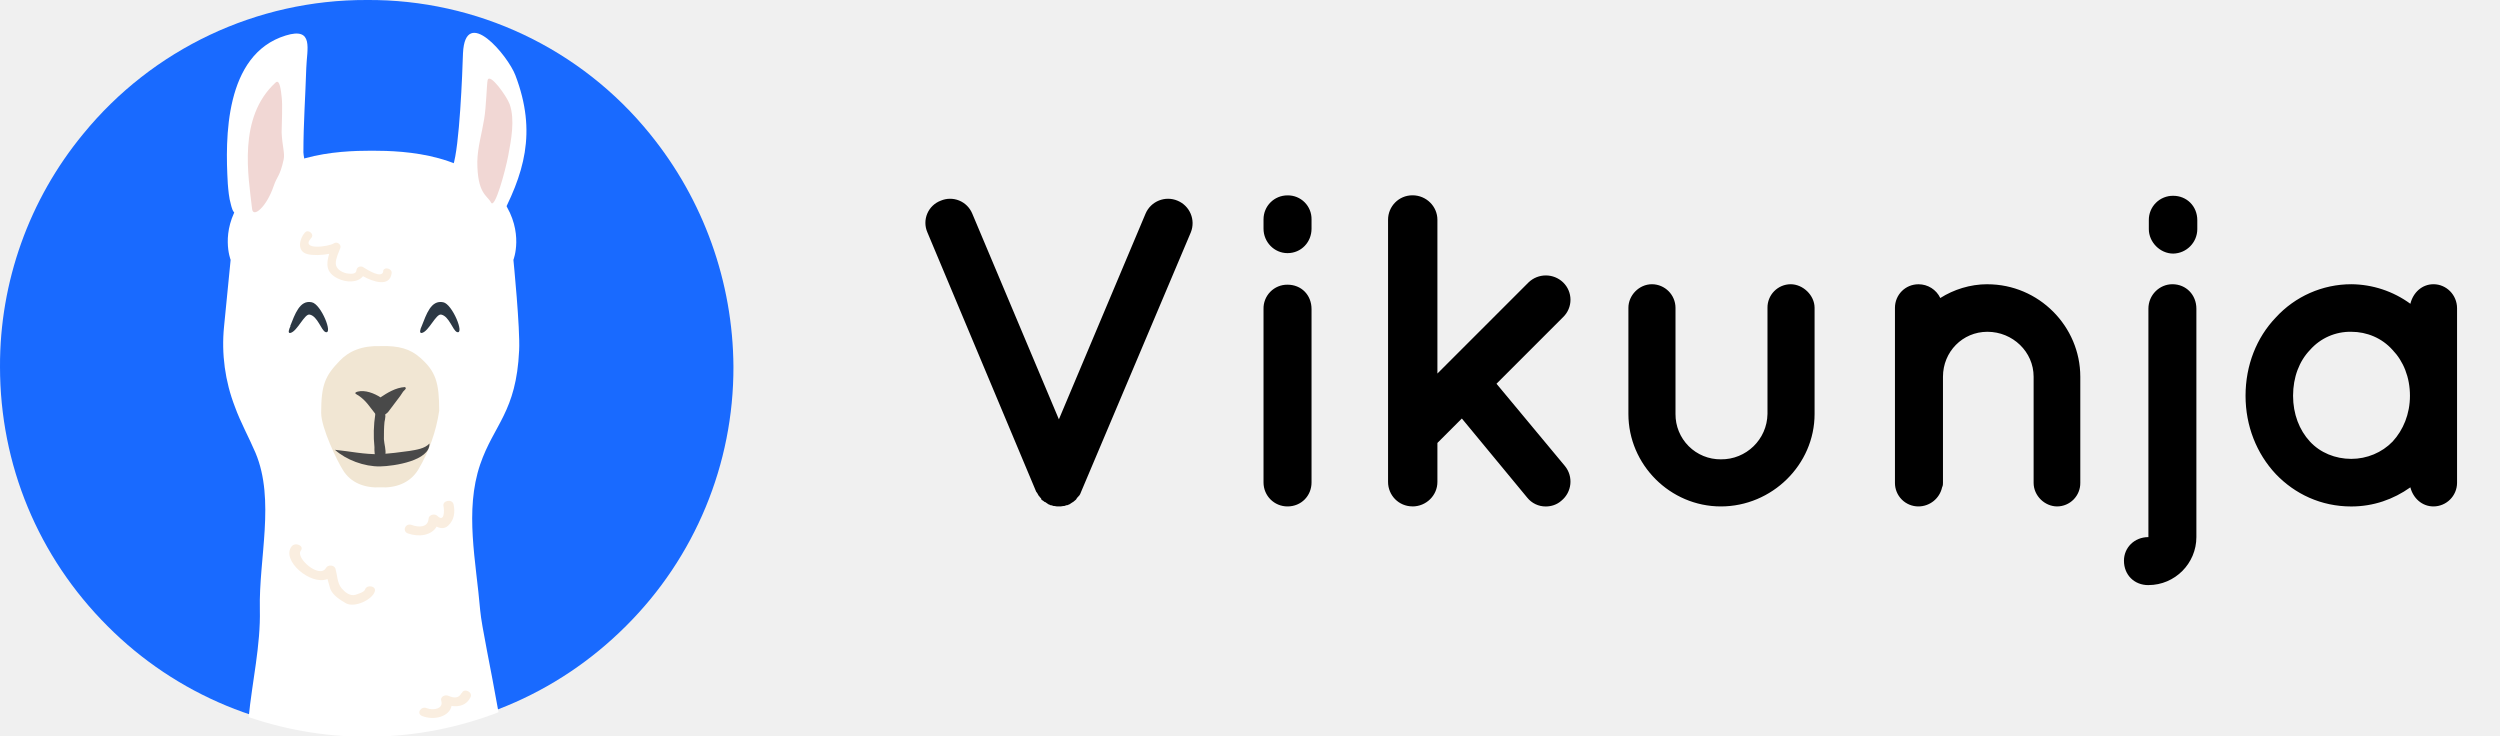
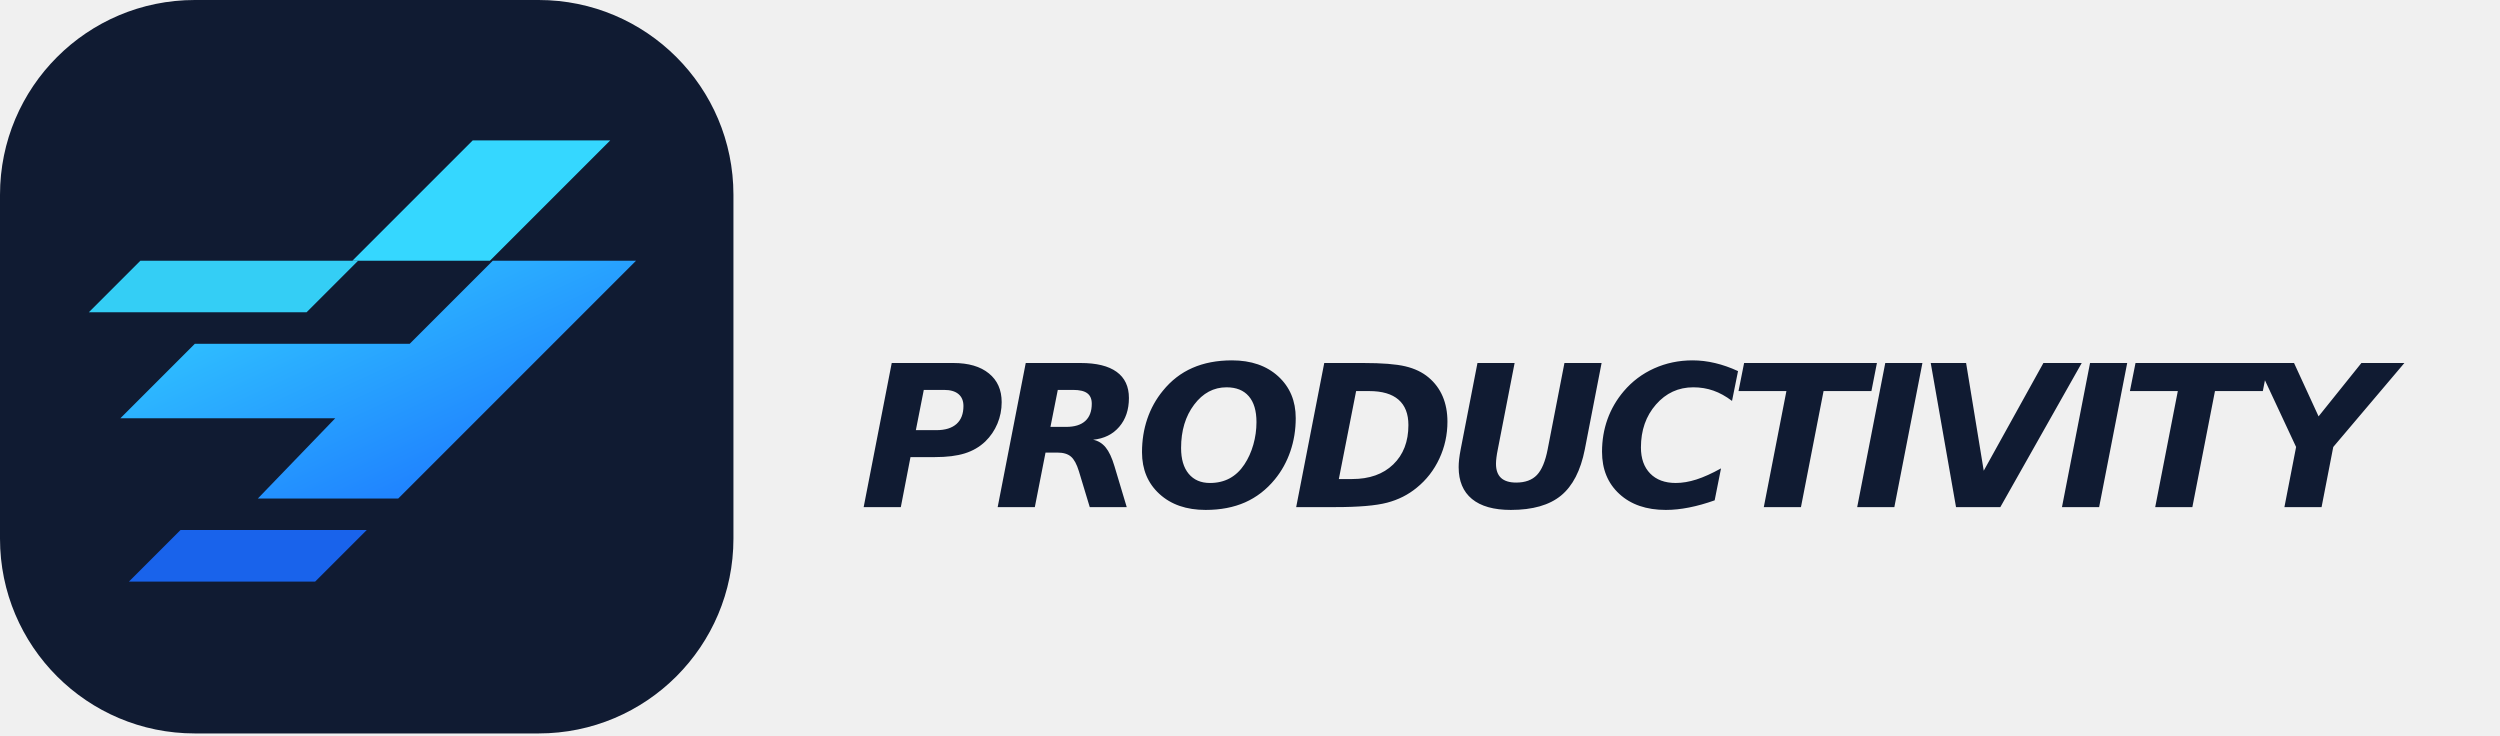
- <svg xmlns="http://www.w3.org/2000/svg" role="img" viewBox="0 0 872.6 256.8" width="872.6" height="256.8" xml:space="preserve">
-   <path fill="#196aff" d="M226.9 46.8A126 126 0 0 0 128 0a127.2 127.2 0 0 0-99 46.8A127 127 0 0 0 0 128c0 34.2 13.3 66.3 37.5 90.5A127.2 127.2 0 0 0 128 256c34.2 0 66.3-13.3 90.5-37.5A127.2 127.2 0 0 0 256 128a130 130 0 0 0-29.1-81.2" />
-   <path fill="#fff" d="M167.6 162.1c4.8-14 12.6-18.2 13.6-39.8.4-7.5-2-31.6-2-31.6s3.8-9.6-3.4-20.3c-11.1-16.7-34-17.8-46-17.8-12.1 0-34.8 1.1-45.9 17.8-7.2 10.7-3.4 20.3-3.4 20.3L78.2 114a60.8 60.8 0 0 0 3.8 28c1.9 5.3 4.9 10.7 7.2 16.1 6.9 16.5 1.1 36.8 1.5 54.6.3 12.6-2.7 25.3-3.9 37.6a127.6 127.6 0 0 0 87.2-1.7c-2.7-15.4-5.9-30-6.4-35.6-1.4-16.9-5.5-34.7 0-50.9" />
-   <path fill="#fff" d="M79.5 64c.2 2.4.4 5 1.1 7.4.2.8.6 2.6 1.5 3 1.2.3 3.5-1.2 4.3-1.8l4.9-3.7 3.2-2.2c1.1-.9 2-2 2.9-3 1.1-1.2 2-2.5 2.8-3.9.7-1 5-1.8 5.7-2.8.7-1.1 0-2.5 0-3.8 0-10 .7-19.7 1-29.4.2-6.6 2.8-14.5-7.2-11.4C78.3 19 78.6 48.5 79.5 63.9M173.7 77.8l-.9-.6c-1.2-1-2.3-1.8-3.3-2.9l-3.8-3.8-3.3-3.5-2-2.4-.7-1.4c-.3-.7-5.3-1.4-4.8-2 .8-1.1 2.7-2 3.2-3.3 2.3-6.5 3.3-32.6 3.5-39.3.8-17 15.7.8 18.3 7.7 7.6 20 3.1 34.5-6.1 51.5" />
-   <path fill="#f1e6d3" d="M153.3 143.4c0-9.9-1.2-13.8-6.7-18.6-3.4-3-7.4-4.2-13.8-4-6.4-.2-11 1.7-14.3 5.2-5 5.2-6.4 8.3-6.4 18.1 0 5.3 5.7 17 7.5 19.8 2.8 4.8 8 6.5 13.2 6.2 5.1.3 10.3-1.4 13.2-6.2a56.4 56.4 0 0 0 7.3-20.5" />
-   <path fill="#f1d7d4" d="M88 73c-1.3-11.5-5.1-32 8.2-44.2 1.5-1.4 1.9 3.2 2.1 5 .4 2.6 0 9.9 0 12.4.2 4.8 1.2 7.3.7 9.5-1.3 6-2.3 5.7-3.5 9.3-2.5 7.3-7.1 11.1-7.5 8M171.4 70.7c1.3 2.4 4.9-10.7 6-16.4 1-5.4 2.4-12.5.5-17.9-1-2.8-7-11.2-7.7-8.4-.3 1.2-.5 9.5-1.2 13.5-.8 5-2.3 9.9-2.4 14.9 0 11.3 3.4 11.7 4.8 14.3" />
-   <path fill="#faeee0" d="M127.4 205.8c-.3.9-2.5 1.5-3.3 1.8-2 .6-3.8-1-4.9-2.3-1.5-1.8-1.5-4.7-2.1-6.8-.4-1.3-2.6-1.5-3.3-.3-2.2 4-10.8-3.5-8.8-6 1.3-1.7-1.9-3.1-3.2-1.5-3.8 4.8 6.6 13.8 12.5 11.4l1 3.5c1 2.3 3.3 3.7 5.5 5 3.1 1.6 9.1-1.3 10-4.1.7-2-2.8-2.6-3.4-.7M154.8 176.7c.3 1.3.4 5.8-2.1 3.4-1-1-3-.4-3.1.9-.2 3.1-3.3 3.2-6 2.2-2.2-.7-3.3 2.3-1.2 3 4 1.4 8.3.6 10-2.4 1.3.7 2.8.8 4-.3 2.2-2 2.5-4.9 1.9-7.5-.5-2-4-1.3-3.5.7M161.1 241.9c-1 1.9-2.6 1.8-4.5 1-1.3-.6-3 .3-2.6 1.7.9 2.7-2.6 3.5-5 2.6-2-.9-3.8 1.8-1.7 2.7 4.2 1.7 9.6.2 10.3-3.5 2.7.4 5.3-.3 6.6-3 1-1.8-2.2-3.4-3-1.5M133.8 94.7c-.5 2.7-5.5-.5-6.8-1.3-1-.8-2.5-.3-2.6 1-.2 1.6-2.5 1.1-3.5 1-2-.5-3.7-1.7-3.7-3.5s1-3.7 1.6-5.4c.4-1.1-1.1-2.3-2.2-1.6-2 1.3-11.9 2.5-8-1.8 1.3-1.3-1-3.3-2.2-1.9-1.8 2-3 6.5.9 7.5 2 .5 5 .4 7.6-.1-1 3.4-1.3 6.5 3 8.6 3 1.5 7 1.5 8.8-.8 3.6 2 9.3 3.9 10-1 .3-1.7-2.7-2.5-3-.7" />
-   <path fill="#494949" d="M116.9 157c5.2.5 10.5 1.7 15.8 1.5 3.3-.2 6.8-.6 10.2-1.1 2.4-.4 5.4-.8 7-2.6.2 6-12.3 7.9-17.2 8-5.6.1-11.9-2.3-15.8-5.8" />
-   <path fill="#494949" d="M131 144.5c-.6 3.9-.7 7.8-.3 11.6 0 1-.2 3.5 1.2 4 1 .4 2.4-.4 2.6-1.4.3-1.6-.4-3.7-.5-5.4 0-2 0-4 .2-6 .2-1.2.8-2.8-.5-3.6-1-.6-2.5-.4-2.7.8" />
-   <path fill="#494949" d="M141.3 135.1c-3.2.2-6.1 2-8.5 3.6-2.1-1.4-5.4-2.7-8-2-1.7.5-.2 1 .4 1.4a15 15 0 0 1 3.2 3c1.4 1.7 2.6 3.5 4 5 1.1-.6 2-1.4 3-2.2l4.3-5.7 1-1.5c.4-.5 1.5-1.2.6-1.6" />
-   <path fill="#2c3844" d="M101.3 113.8c1.6-4 3.3-9.2 7.5-8.3 3.3.6 7.6 11.4 4.8 10.4-1.5-.6-2.7-5.5-5.5-6.1-1.8-.4-4.3 5.8-6.7 6.4-1.1.3-.5-1.4 0-2.4M147.2 113.8c1.6-4 3.2-9.2 7.5-8.3 3.2.6 7.6 11.4 4.8 10.4-1.5-.6-2.7-5.5-5.5-6.1-1.8-.4-4.3 5.8-6.7 6.4-1.1.3-.6-1.4-.1-2.4" />
-   <g fill="currentColor" stroke-width="29.1" font-family="Quicksand" font-size="1163.4" font-weight="700" letter-spacing="0" style="line-height:1.25" word-spacing="0">
-     <path d="M3302.3-1549.4c3.4 2.3 8.1 5.8 10.4 7h1.2s1.2 0 1.2 1.1c2.3 0 7 1.2 9.3 2.4h2.3c3.5 1.1 8.1 1.1 11.6 1.1s7 0 11.7-1.1h2.3c3.5-1.2 5.8-2.4 9.3-2.4 1.1-1.1 1.1-1.1 2.3-1.1 3.5-1.2 7-4.7 9.3-5.8l2.3-1.2c2.4-2.3 4.7-3.5 7-5.8 1.2-1.2 1.2-1.2 2.4-3.5 1.1-2.3 4.6-4.7 5.8-7 1.1 0 1.1 0 1.1-1.2 2.4-2.3 3.5-7 4.7-9.3l287.3-679.4a63.9 63.9 0 0 0-34.9-82.6 64 64 0 0 0-83.7 33.8l-226.9 538.6-226.8-538.6a62.7 62.7 0 0 0-82.6-33.8 62 62 0 0 0-35 82.6l285 679.4c2.4 2.4 4.7 7 5.9 9.3 0 1.2 1.2 1.2 1.2 1.2 1.1 2.3 3.5 4.7 5.8 7 0 2.3 1.1 2.3 1.1 3.5 3.5 2.3 5.9 3.5 8.2 5.8h1.2zM3936.8-2118.3a62.1 62.1 0 0 0-62.8 64v453.7c0 35 28 62.8 62.8 62.8 36.1 0 62.9-27.9 62.9-62.8v-453.7c0-37.2-26.8-64-62.9-64zm62.9-171a61.8 61.8 0 0 0-62.9-62.8c-34.9 0-62.8 27.9-62.8 62.8v24.4c0 35 28 64 62.8 64 36.1 0 62.9-29 62.9-64zM4264-1537.8c36.1 0 65.2-29 65.2-64V-1704l64-64 171 207a61.7 61.7 0 0 0 48.9 23.3c14 0 29-4.6 40.7-15.1a64.5 64.5 0 0 0 9.3-90.7L4483.9-1859l174.5-174.5a63.2 63.2 0 0 0 0-90.7 65.3 65.3 0 0 0-90.7 0l-238.5 238.5v-402.6c0-34.9-29-64-65.2-64-36 0-64 29.1-64 64v686.4c0 35 28 64 64 64zM5316.6-1779.8v-278c0-32.6-30.2-61.7-62.8-61.7a61 61 0 0 0-60.5 61.7v278a120.7 120.7 0 0 1-122.1 118.7 117.7 117.7 0 0 1-118.7-118.7v-278a62 62 0 0 0-61.6-61.7c-33.8 0-61.7 29.1-61.7 61.7v278c0 132.7 109.3 242 242 242 133.8 0 245.4-109.3 245.4-242zM5769-2119.5c-45.3 0-88.4 14-123.3 36.1a63 63 0 0 0-57-36c-34.9 0-61.7 27.9-61.7 61.6v458.3a61.3 61.3 0 0 0 61.7 61.7 63.6 63.6 0 0 0 61.7-50c2.3-4.7 2.3-8.1 2.3-11.6v-278c0-65.2 51.2-117.6 116.3-117.6 66.3 0 121 52.4 121 117.5v278c0 33.8 29.1 61.7 61.7 61.7a61 61 0 0 0 60.5-61.6v-278c0-131.5-108.2-242-243.2-242zM6255.6-2199.7a64.3 64.3 0 0 0 62.9-64v-23.3c0-37.2-28-64-62.9-64a63 63 0 0 0-64 64v23.3c0 33.7 29.1 64 64 64zm-65.1 867.8c69.8 0 125.6-57 125.6-125.6v-598c0-36-26.7-64-62.8-64-33.7 0-62.8 28-62.8 64v598c-37.2 0-64 28-64 61.7 0 37.2 26.8 64 64 64zM6998.5-2056.6c0-35-28-62.9-61.7-62.9-30.2 0-53.5 22.1-60.5 51.2a265.2 265.2 0 0 0-154.7-51.2 268 268 0 0 0-197.8 87.3c-50 52.3-79 124.5-79 204.7 0 79.2 29 151.3 79 204.8 50 52.4 118.7 85 197.8 85 58.2 0 110.5-18.7 154.7-50.1 7 28 30.3 50 60.5 50a62 62 0 0 0 61.7-61.6v-228zm-168.7 349c-28 29-67.5 45.3-108.2 45.3-41.9 0-81.4-16.2-108.2-45.3-28-30.3-44.2-72.2-44.2-119.9 0-48.8 16.3-90.7 44.2-119.8a140.3 140.3 0 0 1 108.2-47.7c40.7 0 80.3 16.3 108.2 47.7 28 29.1 45.4 71 45.4 119.8 0 47.7-17.5 89.6-45.4 119.9z" style="-inkscape-font-specification:'Quicksand Bold'" transform="matrix(.13333 0 0 .13333 -75.5 381.8)" />
-   </g>
+ <svg xmlns="http://www.w3.org/2000/svg" role="img" aria-labelledby="title desc" viewBox="0 0 872.6 256.8" width="872.6" height="256.8">
+   <defs>
+     <linearGradient id="mark" x1="0" y1="0" x2="1" y2="1">
+       <stop offset="0" stop-color="#35D7FF" />
+       <stop offset="1" stop-color="#196AFF" />
+     </linearGradient>
+   </defs>
+   <rect x="0" y="0" width="256" height="256" rx="68" fill="#101B32" />
+   <path d="M42 146h75l-27 28h49l83-83h-50l-29 29H68z" fill="url(#mark)" />
+   <path d="M49 91h76l-18 18H31z" fill="#35D7FF" opacity=".95" />
+   <path d="M63 185h65l-18 18H45z" fill="#196AFF" opacity=".9" />
+   <path d="M165 49h48l-42 42h-48z" fill="#35D7FF" />
+   <text x="300" y="177" fill="#101B32" font-family="DejaVu Sans, Arial, sans-serif" font-size="69" font-weight="900" font-style="italic" letter-spacing="-3.8" textLength="558" lengthAdjust="spacingAndGlyphs">PRODUCTIVITY</text>
</svg>
